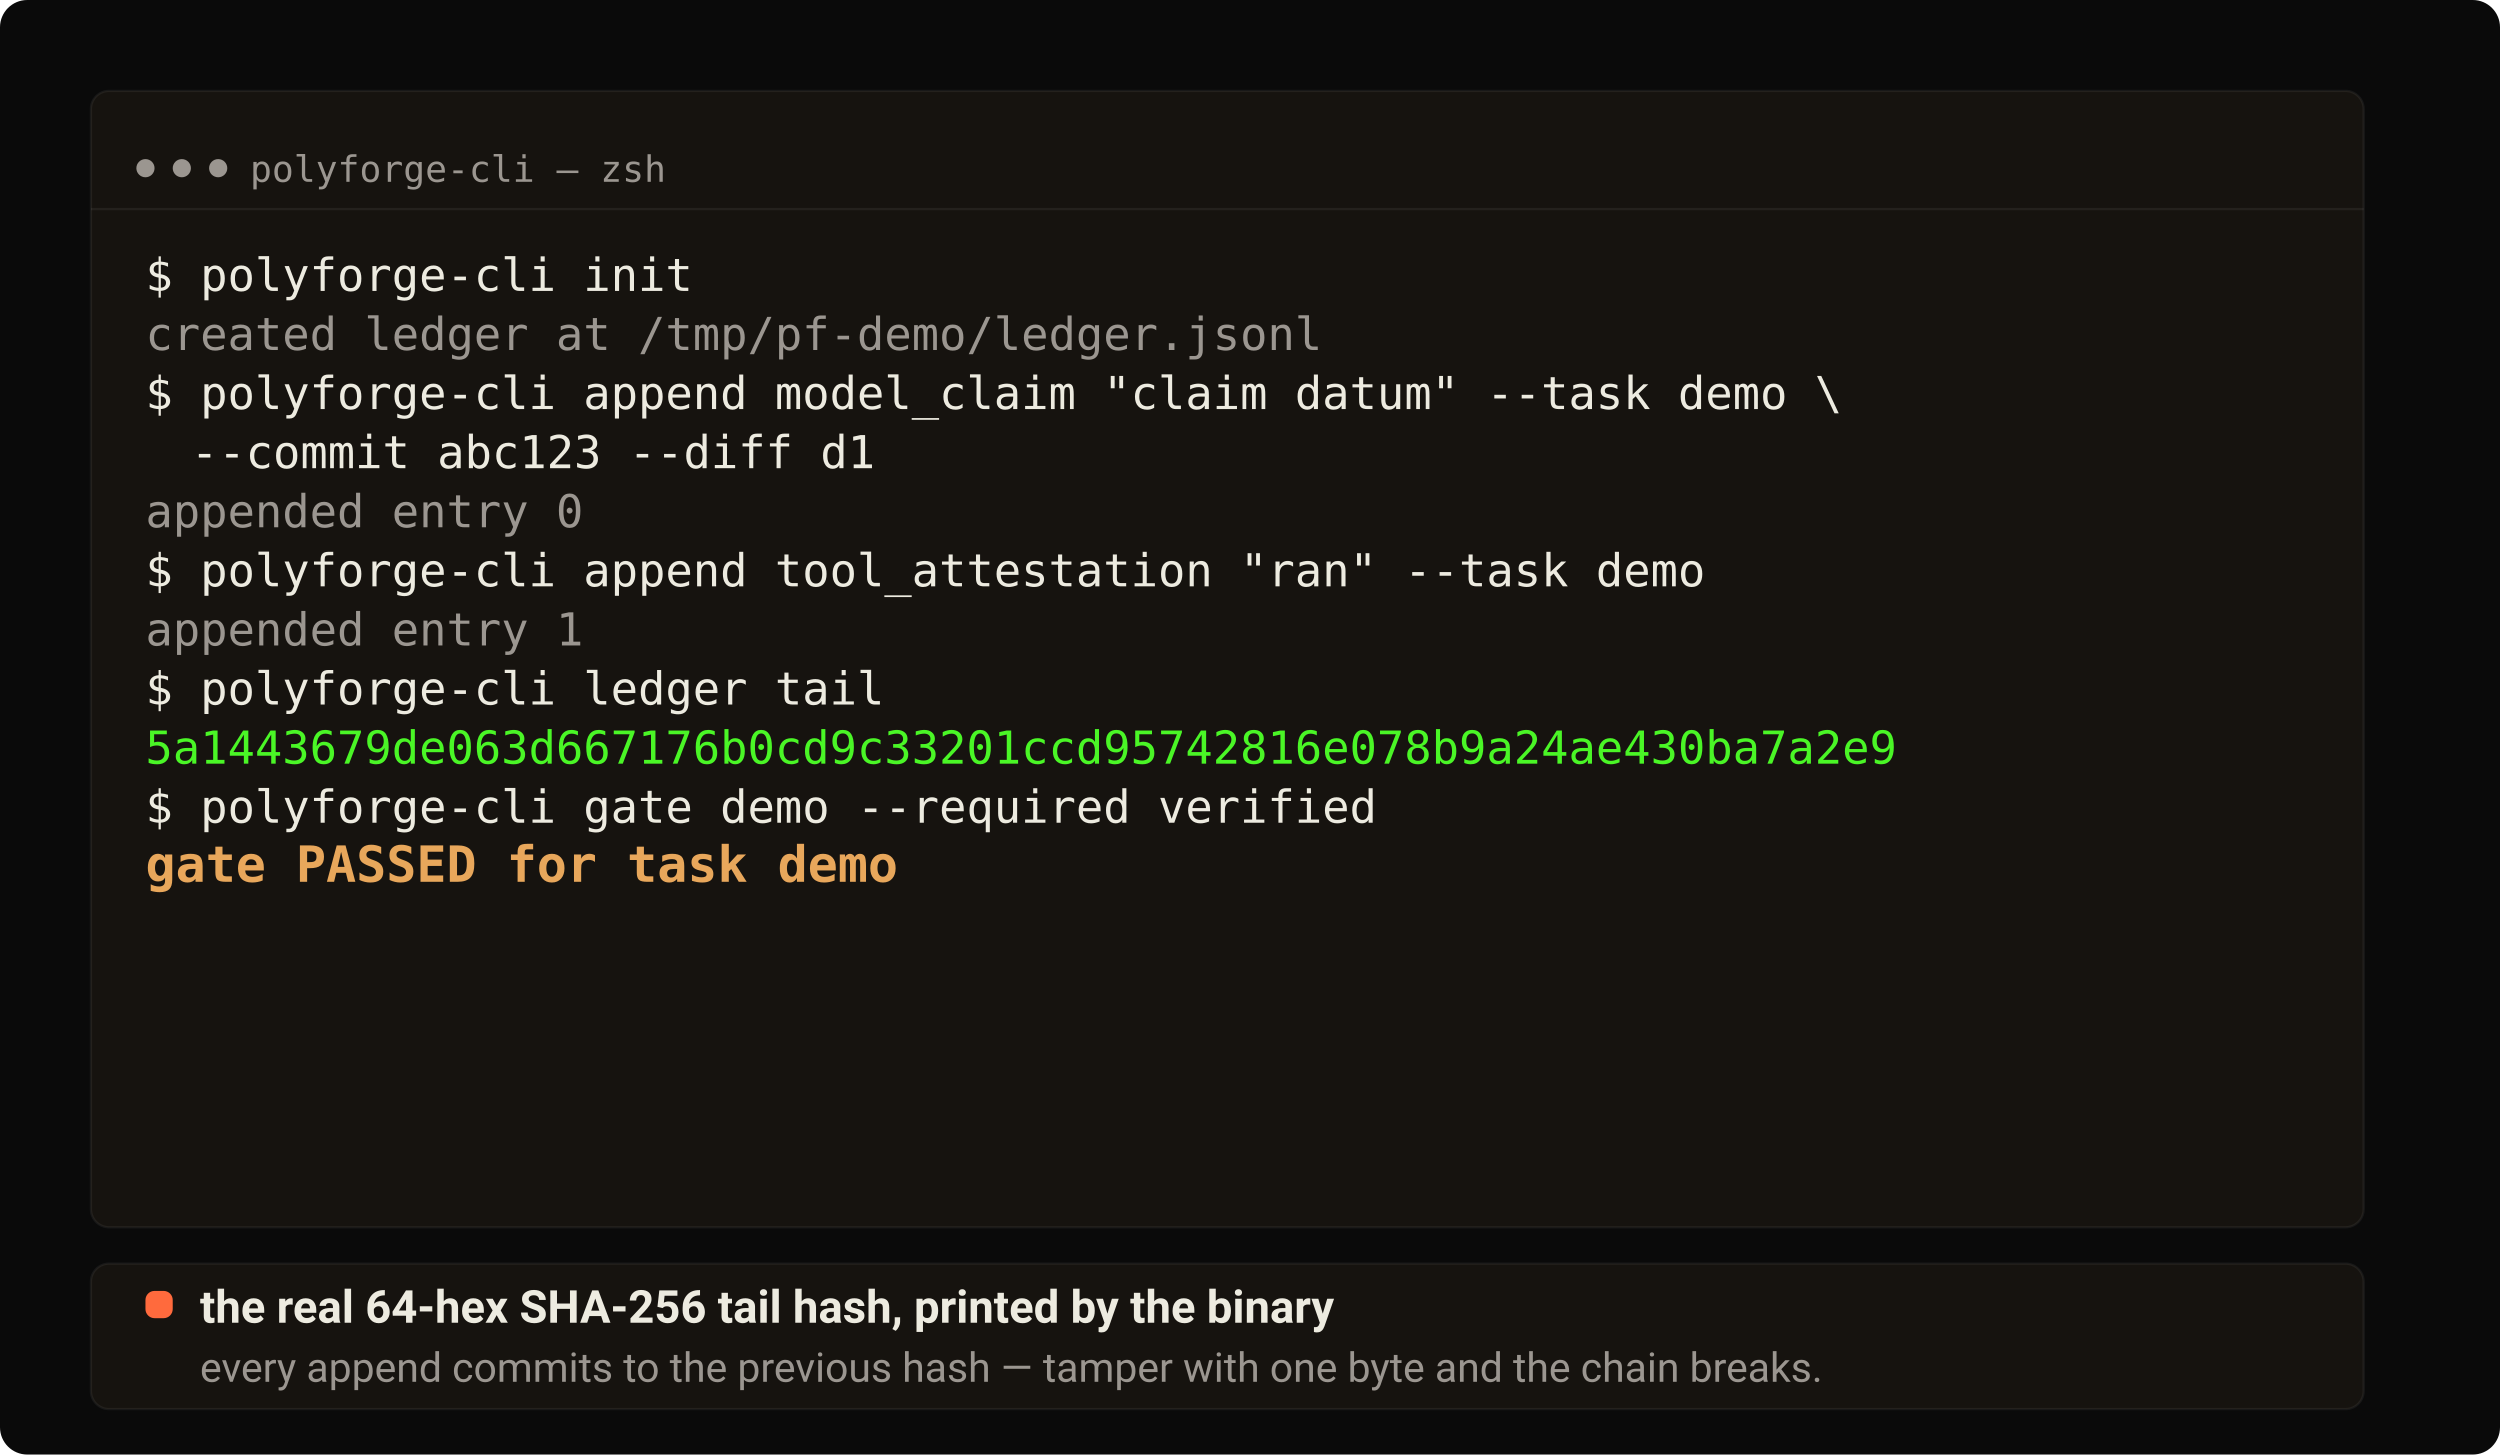
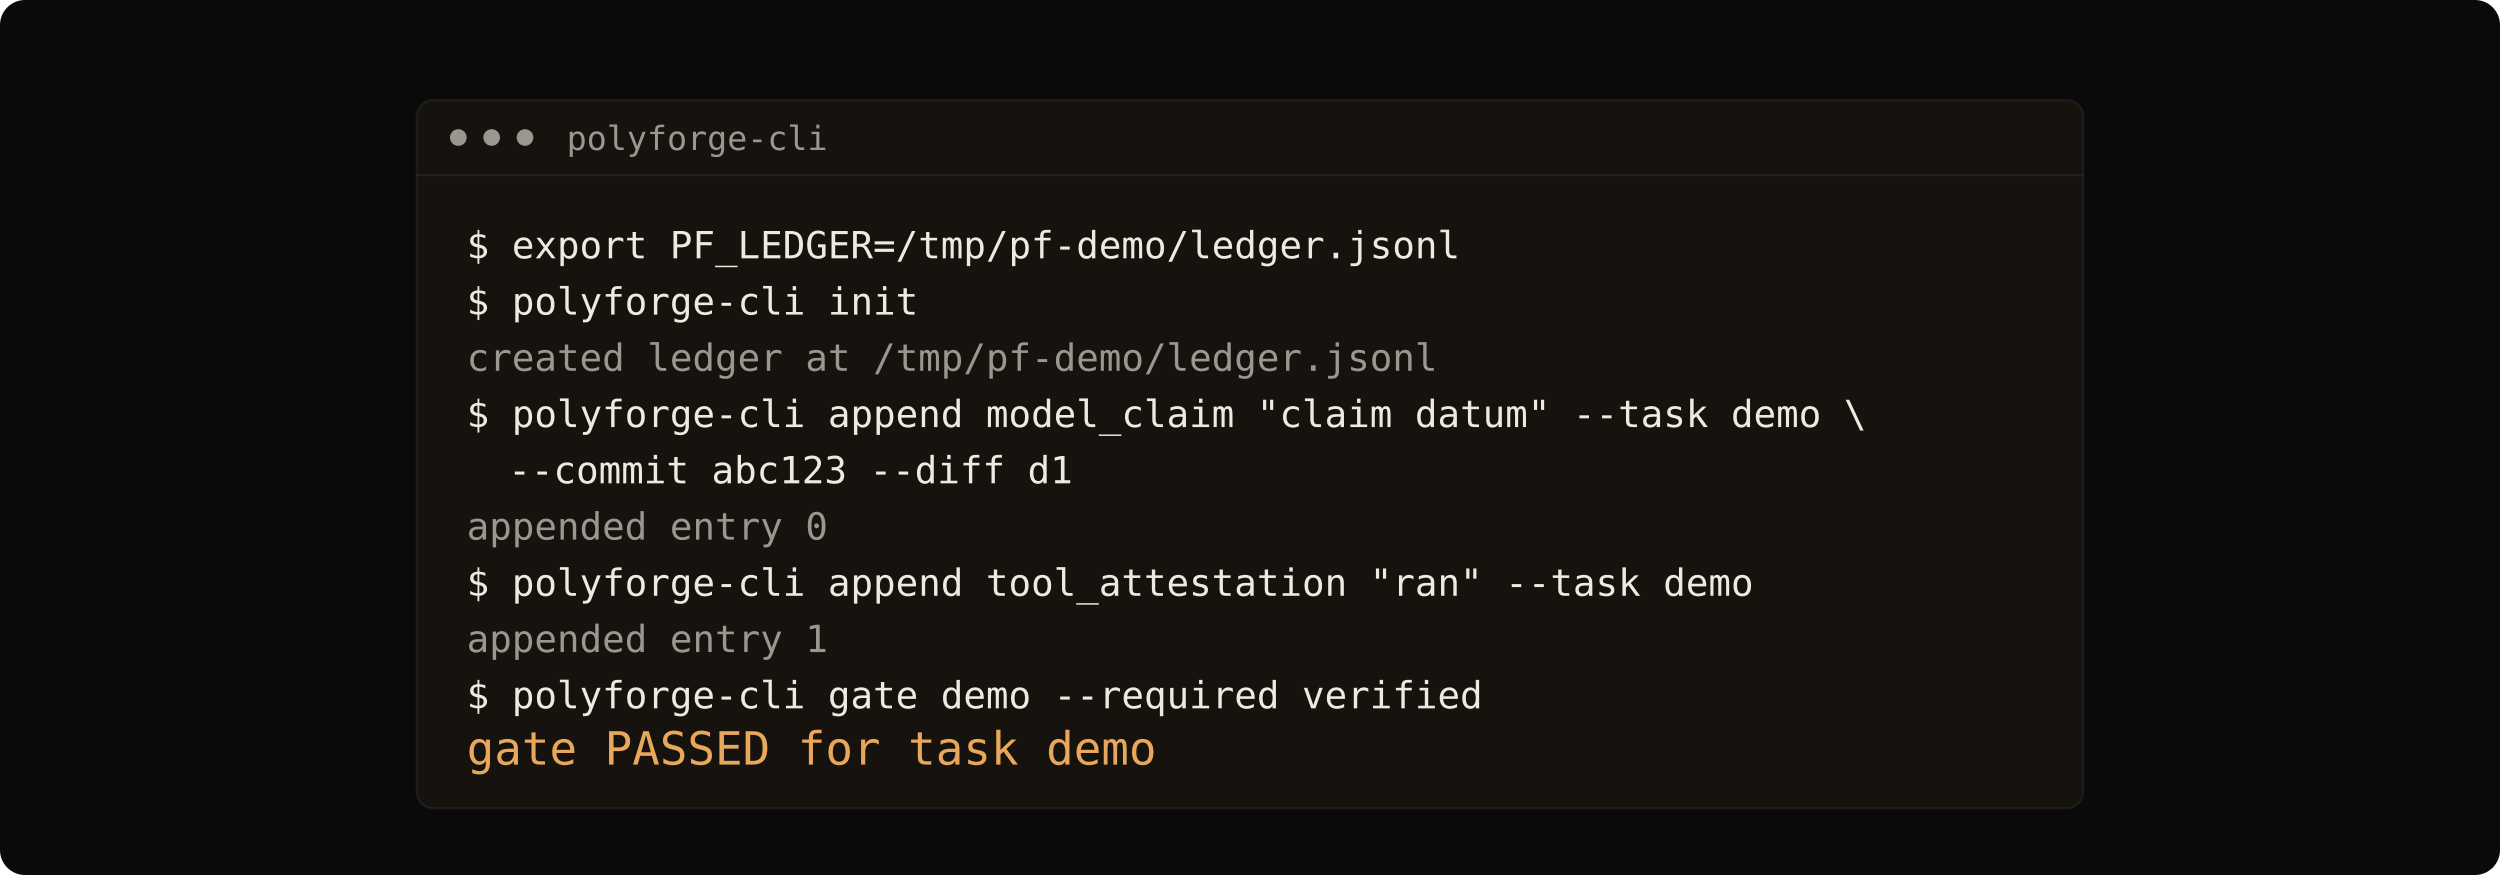
- <svg xmlns="http://www.w3.org/2000/svg" width="1100" height="640" viewBox="0 0 1100 640" role="img" aria-labelledby="cli-demo-title cli-demo-desc">
-   <rect x="0" y="0" width="1100" height="640" rx="12" fill="#0a0a0a" />
+ <svg xmlns="http://www.w3.org/2000/svg" width="1200" height="420" viewBox="0 0 1200 420" role="img" aria-labelledby="cli-demo-title cli-demo-desc">
+   <rect x="0" y="0" width="1200" height="420" rx="12" fill="#0a0a0a" />
  <g id="terminal-window">
-     <rect x="40" y="40" width="1000" height="500" rx="8" fill="#16130f" stroke="rgba(255,255,255,0.06)" stroke-width="1" />
+     <rect x="200" y="48" width="800" height="340" rx="8" fill="#16130f" stroke="rgba(255,255,255,0.06)" stroke-width="1" />
    <g id="terminal-chrome">
      <g fill="#9B9690">
-         <circle cx="64" cy="74" r="4" />
-         <circle cx="80" cy="74" r="4" />
-         <circle cx="96" cy="74" r="4" />
+         <circle cx="220" cy="66" r="4" />
+         <circle cx="236" cy="66" r="4" />
+         <circle cx="252" cy="66" r="4" />
      </g>
-       <text id="terminal-title" x="110" y="80" font-family="ui-monospace, &quot;Cascadia Code&quot;, &quot;JetBrains Mono&quot;, &quot;SF Mono&quot;, Menlo, Consolas, monospace" font-size="16" fill="#9B9690">polyforge-cli — zsh</text>
-       <line x1="40" y1="92" x2="1040" y2="92" stroke="rgba(255,255,255,0.06)" stroke-width="1" />
+       <text id="terminal-title" x="272" y="72" font-family="ui-monospace, &quot;Cascadia Code&quot;, &quot;JetBrains Mono&quot;, &quot;SF Mono&quot;, Menlo, Consolas, monospace" font-size="16" fill="#9B9690">polyforge-cli</text>
+       <line x1="200" y1="84" x2="1000" y2="84" stroke="rgba(255,255,255,0.06)" stroke-width="1" />
    </g>
-     <g font-family="ui-monospace, &quot;Cascadia Code&quot;, &quot;JetBrains Mono&quot;, &quot;SF Mono&quot;, Menlo, Consolas, monospace" font-size="20">
-       <text id="line-1" x="64" y="128" fill="#EDEBE0">$ polyforge-cli init</text>
-       <text id="line-2" x="64" y="154" fill="#9B9690">created ledger at /tmp/pf-demo/ledger.jsonl</text>
-       <text id="line-3" x="64" y="180" fill="#EDEBE0">$ polyforge-cli append model_claim "claim datum" --task demo \</text>
-       <text id="line-4" x="84" y="206" fill="#EDEBE0">--commit abc123 --diff d1</text>
-       <text id="line-5" x="64" y="232" fill="#9B9690">appended entry 0</text>
-       <text id="line-6" x="64" y="258" fill="#EDEBE0">$ polyforge-cli append tool_attestation "ran" --task demo</text>
-       <text id="line-7" x="64" y="284" fill="#9B9690">appended entry 1</text>
-       <text id="line-8" x="64" y="310" fill="#EDEBE0">$ polyforge-cli ledger tail</text>
-       <text id="line-9" x="64" y="336" fill="#4AF626">5a1443679de063d667176b0cd9c33201ccd95742816e078b9a24ae430ba7a2e9</text>
-       <text id="line-10" x="64" y="362" fill="#EDEBE0">$ polyforge-cli gate demo --required verified</text>
-       <text id="line-11" x="64" y="388" font-size="22" font-weight="600" fill="#E8A75B">gate PASSED for task demo</text>
+     <g font-family="ui-monospace, &quot;Cascadia Code&quot;, &quot;JetBrains Mono&quot;, &quot;SF Mono&quot;, Menlo, Consolas, monospace" font-size="18">
+       <text id="line-1" x="224" y="124" fill="#EDEBE0">$ export PF_LEDGER=/tmp/pf-demo/ledger.jsonl</text>
+       <text id="line-2" x="224" y="151" fill="#EDEBE0">$ polyforge-cli init</text>
+       <text id="line-3" x="224" y="178" fill="#9B9690">created ledger at /tmp/pf-demo/ledger.jsonl</text>
+       <text id="line-4" x="224" y="205" fill="#EDEBE0">$ polyforge-cli append model_claim "claim datum" --task demo \</text>
+       <text id="line-5" x="244" y="232" fill="#EDEBE0">--commit abc123 --diff d1</text>
+       <text id="line-6" x="224" y="259" fill="#9B9690">appended entry 0</text>
+       <text id="line-7" x="224" y="286" fill="#EDEBE0">$ polyforge-cli append tool_attestation "ran" --task demo</text>
+       <text id="line-8" x="224" y="313" fill="#9B9690">appended entry 1</text>
+       <text id="line-9" x="224" y="340" fill="#EDEBE0">$ polyforge-cli gate demo --required verified</text>
+       <g id="pass-line">
+         <text id="line-10" x="224" y="367" font-size="22" fill="#E8A75B">gate PASSED for task demo</text>
+       </g>
    </g>
  </g>
-   <g id="footnote" font-family="-apple-system, &quot;Segoe UI&quot;, Roboto, &quot;Helvetica Neue&quot;, Arial, sans-serif">
-     <rect x="40" y="556" width="1000" height="64" rx="8" fill="#16130f" stroke="rgba(255,255,255,0.06)" stroke-width="1" />
-     <rect x="64" y="568" width="12" height="12" rx="4" fill="#FF6A3D" />
-     <text x="88" y="582" font-size="20" font-weight="600" fill="#EDEBE0">the real 64-hex SHA-256 tail hash, printed by the binary</text>
-     <text x="88" y="608" font-size="18" fill="#9B9690">every append commits to the previous hash — tamper with one byte and the chain breaks.</text>
-   </g>
</svg>
